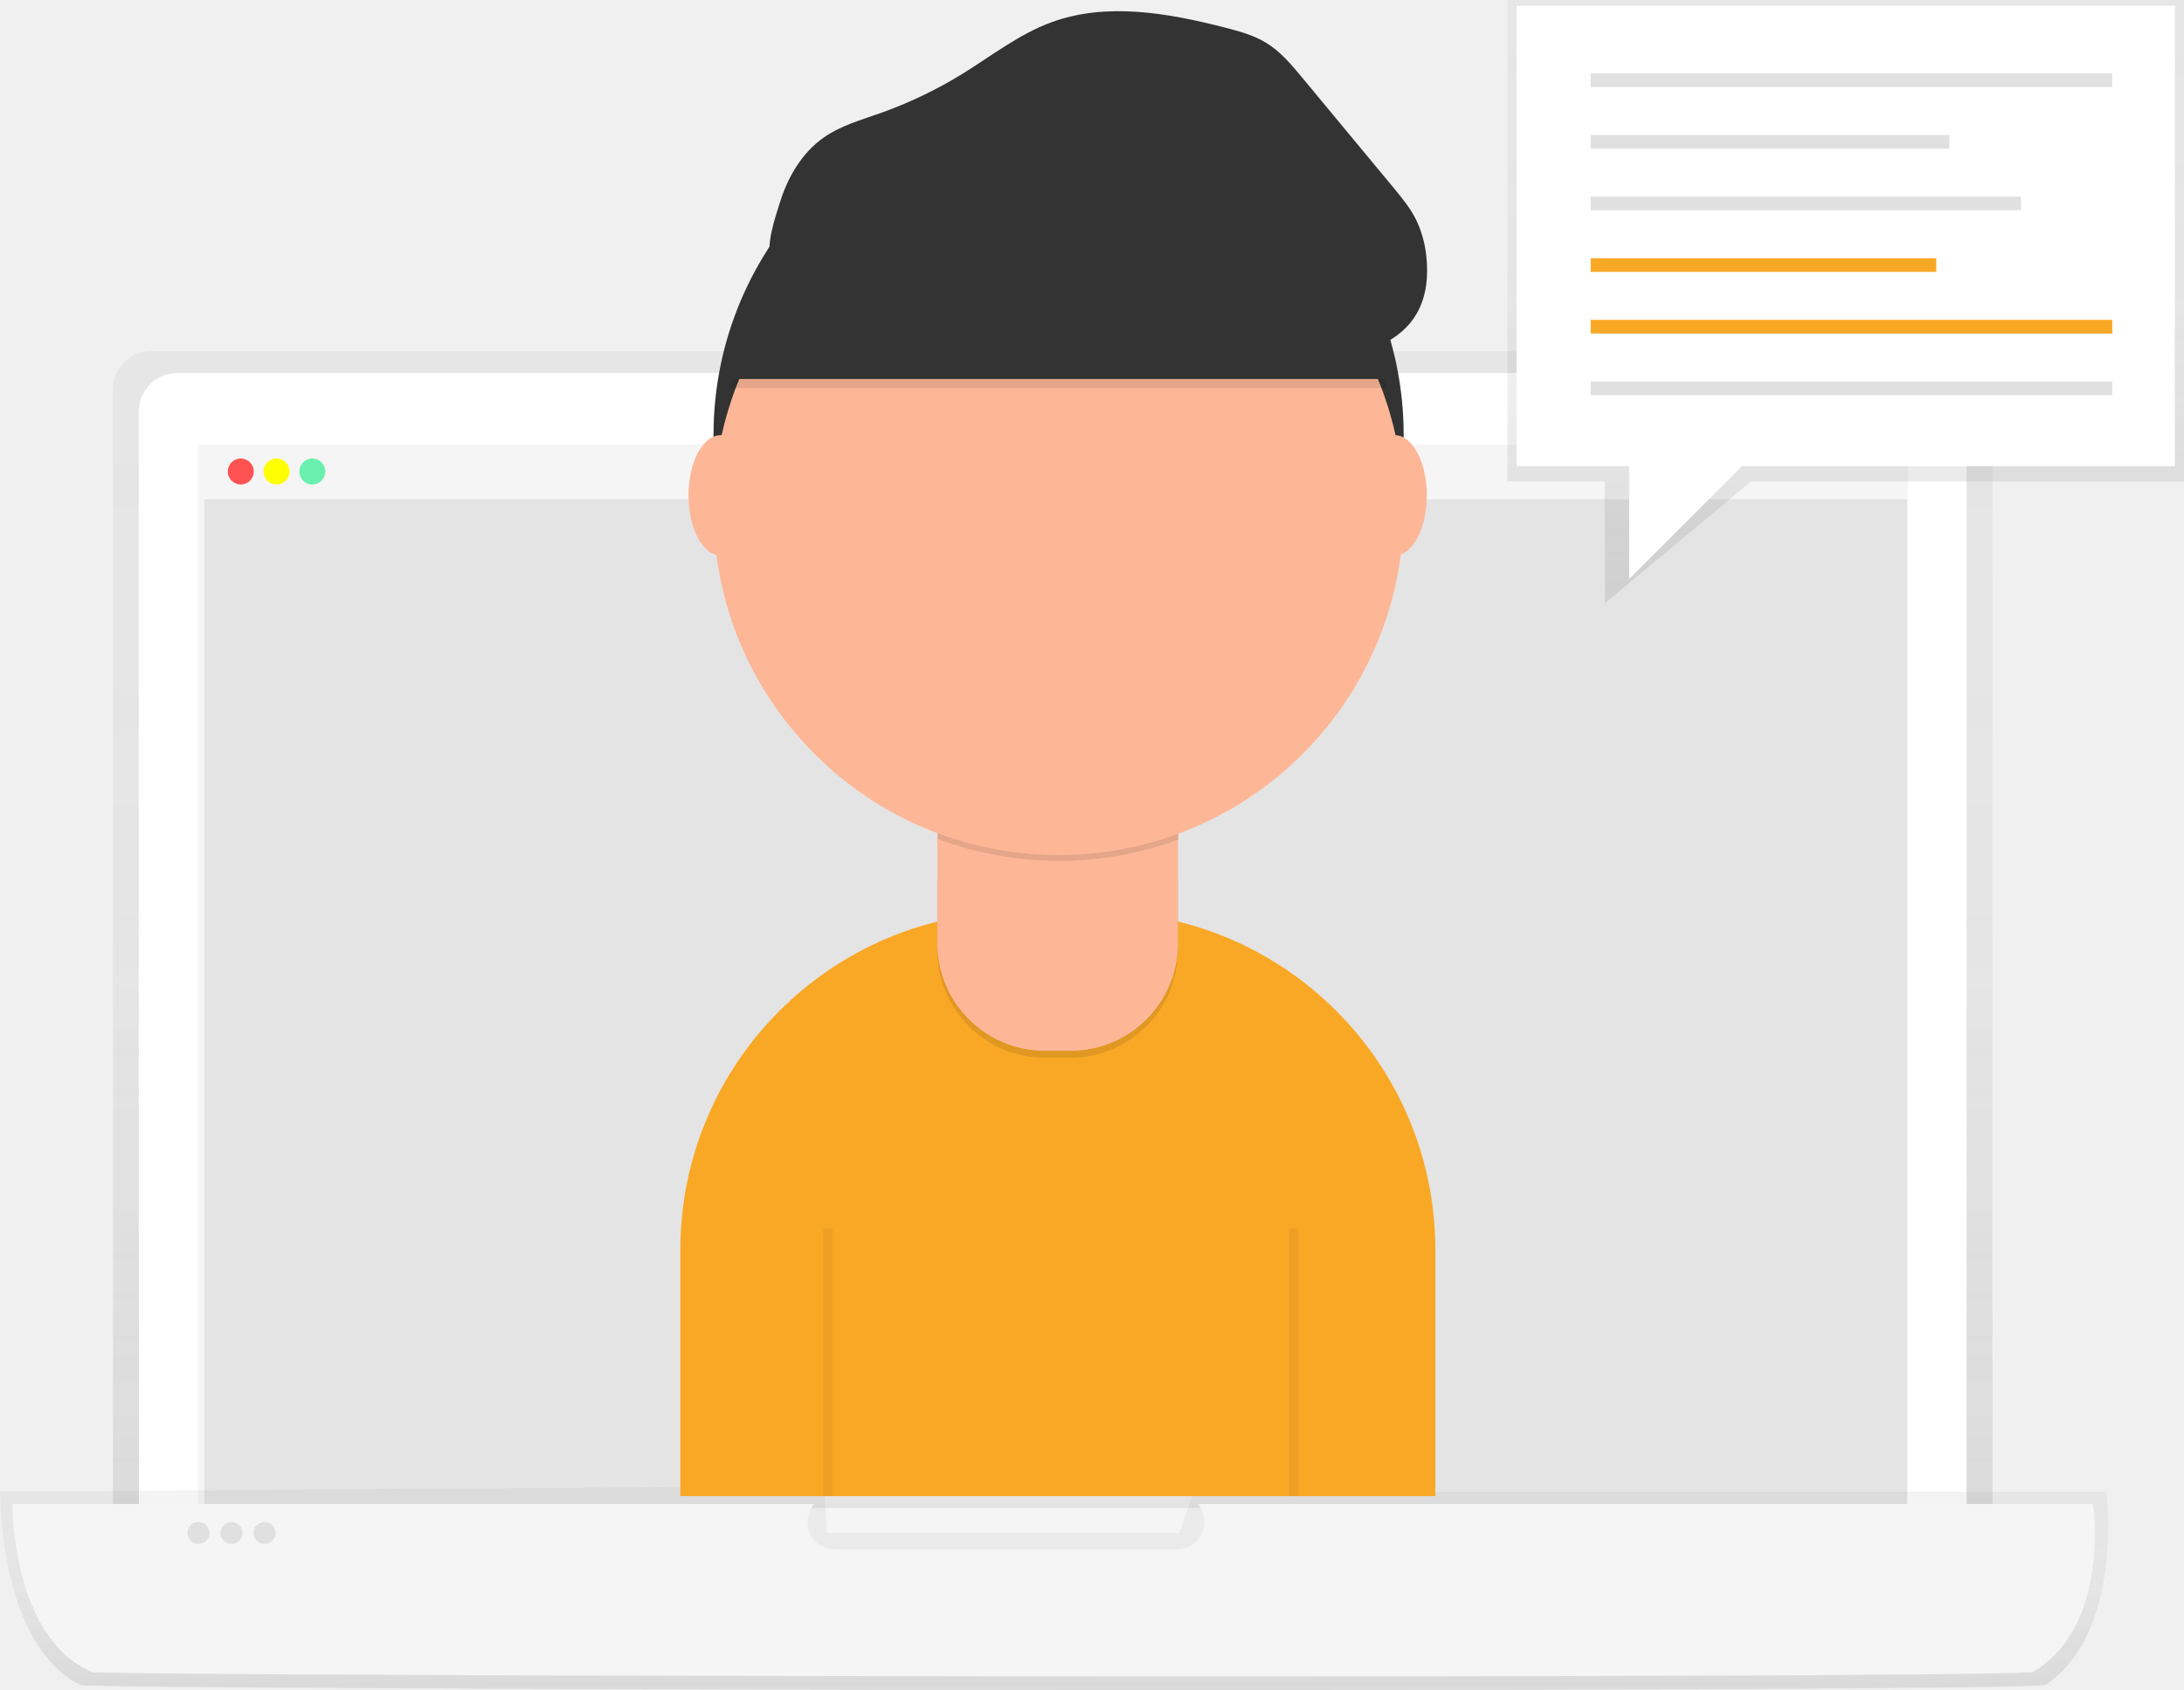
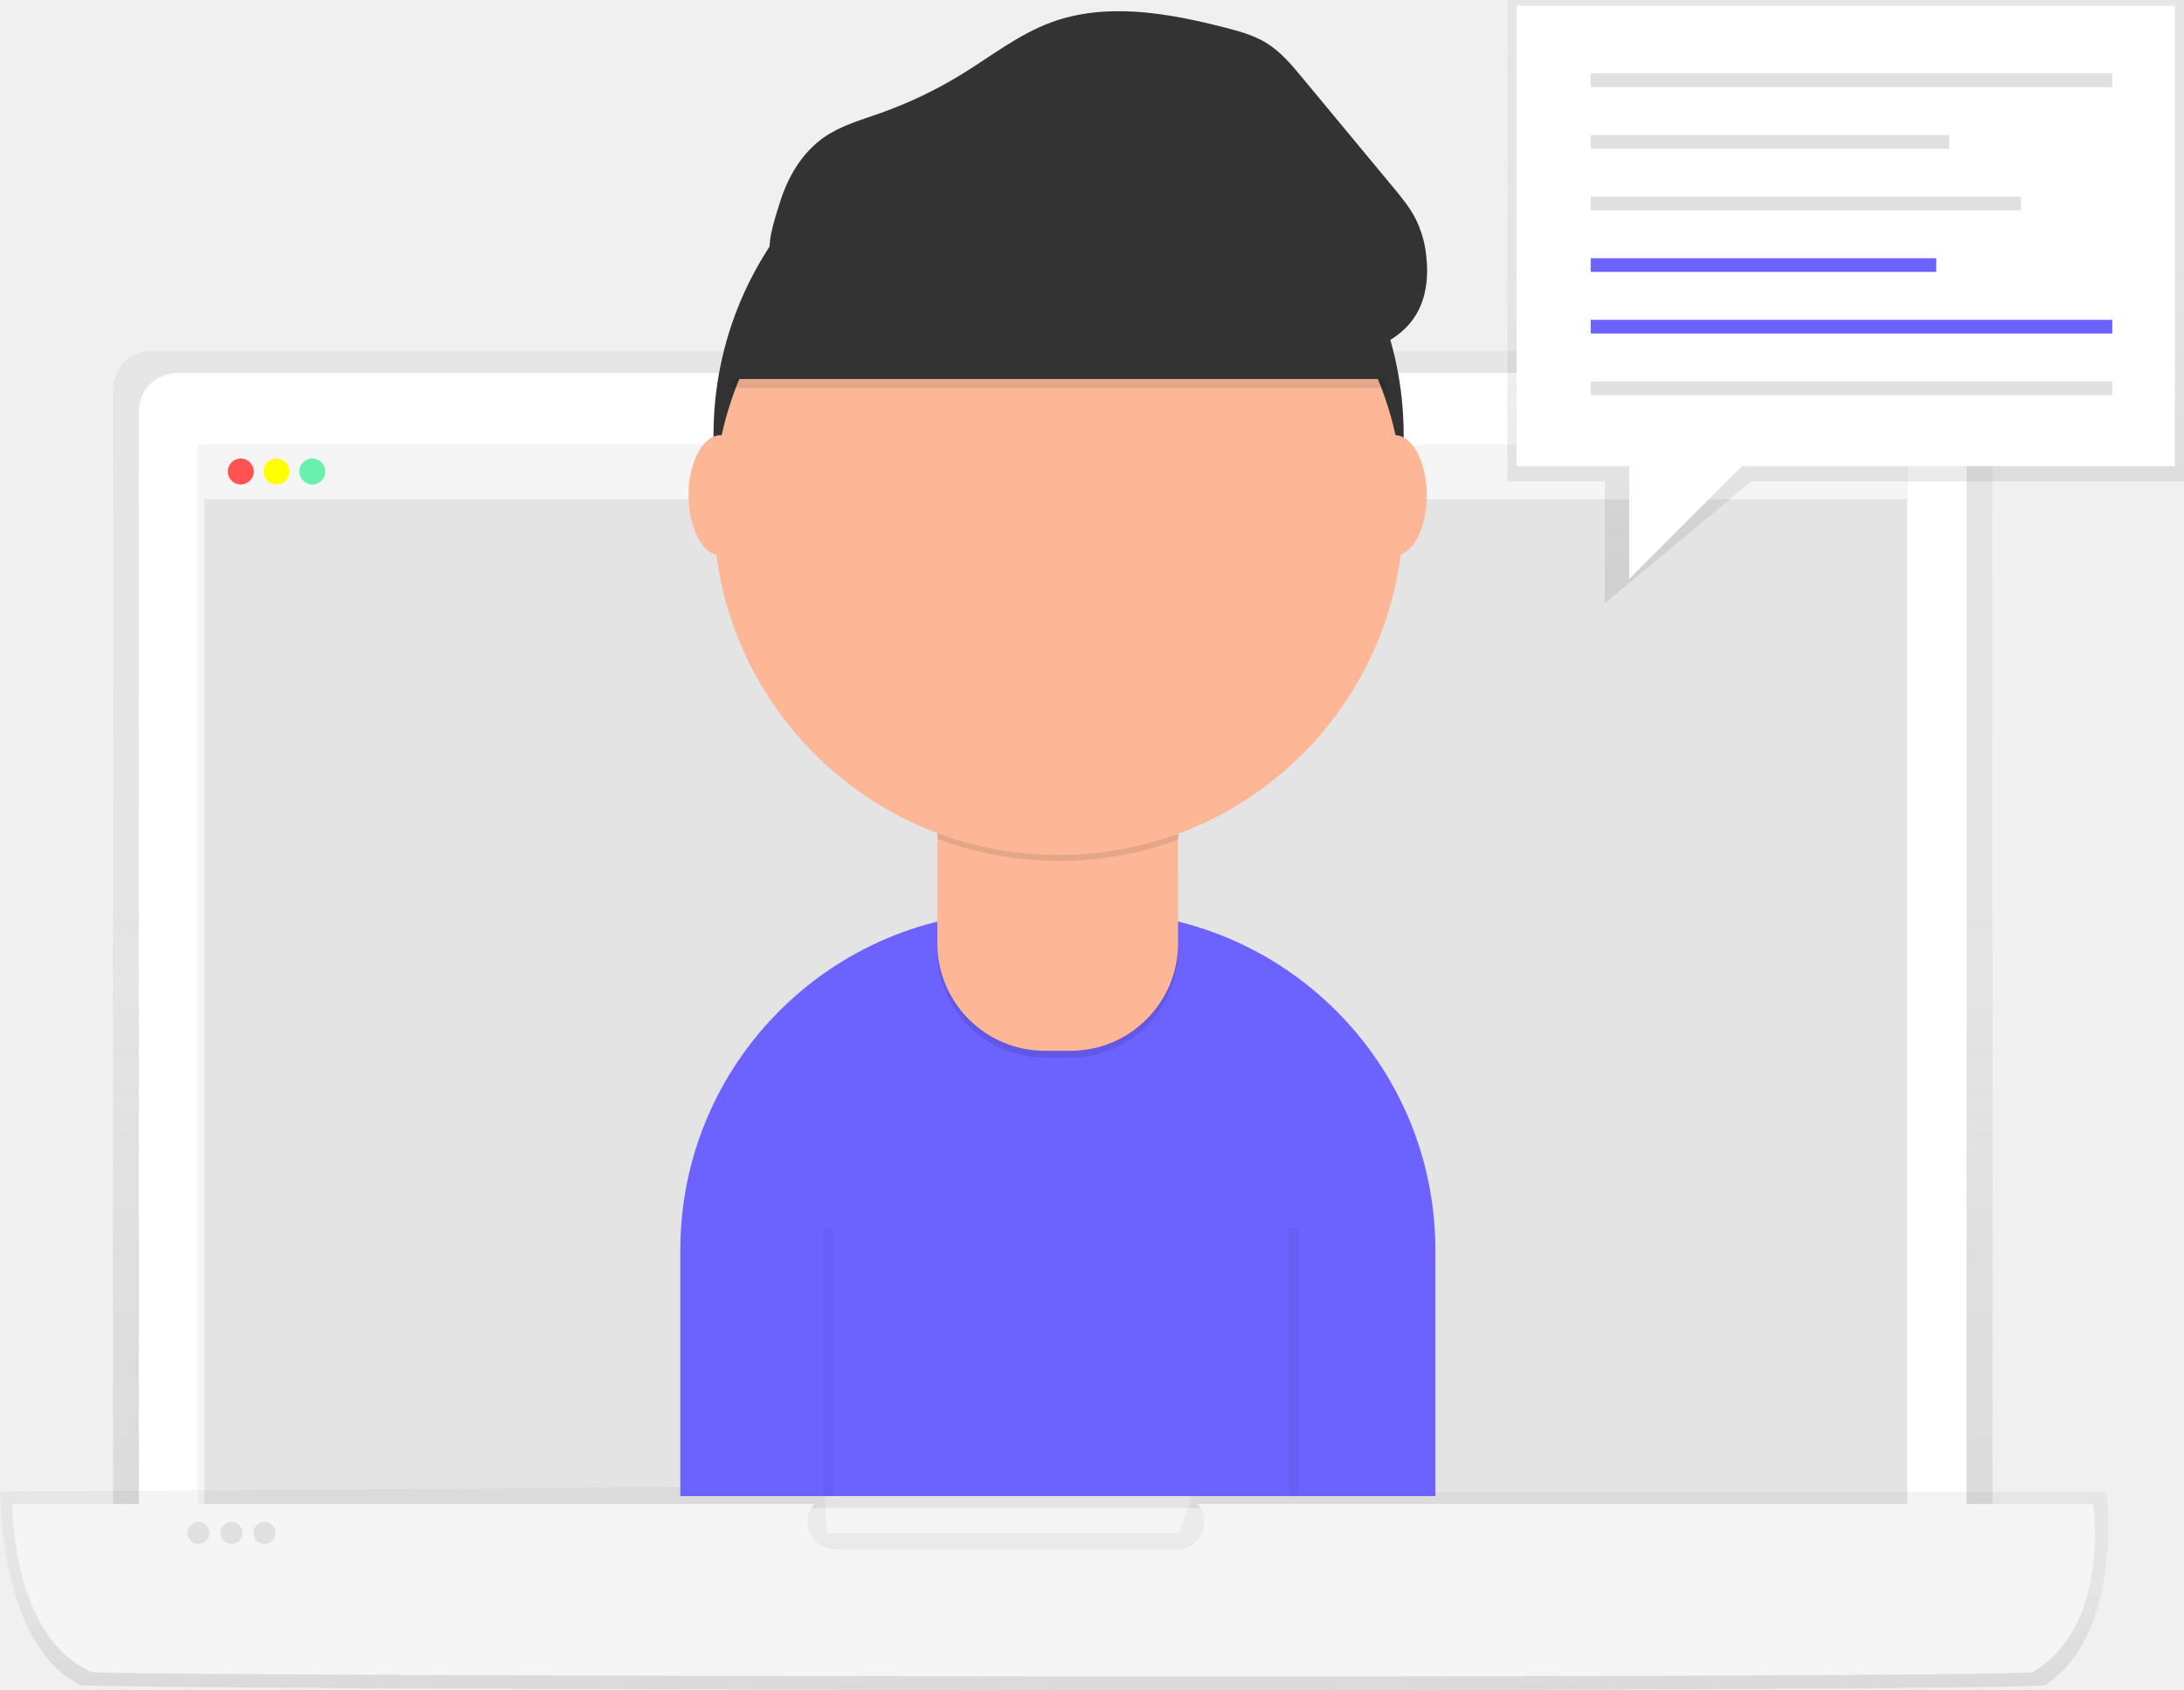
<svg xmlns="http://www.w3.org/2000/svg" xmlns:xlink="http://www.w3.org/1999/xlink" id="02d45862-41ba-4c70-8782-54d8e5b108cc" data-name="Layer 1" width="900.1" height="696.67" viewBox="0 0 900.1 696.67">
  <defs>
    <linearGradient id="fa4a4f63-ffbe-4a50-a004-4e8ae15cd2d3" x1="583.82" y1="763.13" x2="583.82" y2="246.35" gradientUnits="userSpaceOnUse">
      <stop offset="0" stop-color="gray" stop-opacity="0.25" />
      <stop offset="0.54" stop-color="gray" stop-opacity="0.12" />
      <stop offset="1" stop-color="gray" stop-opacity="0.1" />
    </linearGradient>
    <linearGradient id="e26e1273-ae5e-4f1a-b841-a4248e9532de" x1="584.38" y1="798.34" x2="584.38" y2="714.29" xlink:href="#fa4a4f63-ffbe-4a50-a004-4e8ae15cd2d3" />
    <linearGradient id="54428808-f3ba-4b0a-98a1-6e23268491ee" x1="760.68" y1="248.69" x2="760.68" y2="0" xlink:href="#fa4a4f63-ffbe-4a50-a004-4e8ae15cd2d3" />
  </defs>
  <g opacity="0.8">
    <path d="M971.12,763.13H196.52v-501a15.8,15.8,0,0,1,15.8-15.8h743a15.8,15.8,0,0,1,15.8,15.8Z" transform="translate(-149.95 -101.66)" fill="url(#fa4a4f63-ffbe-4a50-a004-4e8ae15cd2d3)" />
  </g>
  <path d="M73,153.77H794.69a15.8,15.8,0,0,1,15.8,15.8V661.47a0,0,0,0,1,0,0H57.24a0,0,0,0,1,0,0V169.58A15.8,15.8,0,0,1,73,153.77Z" fill="#fff" />
  <rect x="81.49" y="183.31" width="704.75" height="462.25" fill="#f5f5f5" />
  <rect x="84.19" y="205.75" width="701.76" height="415.88" fill="#e0e0e0" opacity="0.8" />
  <rect x="84.19" y="183.65" width="701.76" height="22.1" fill="#f5f5f5" />
  <circle cx="99.24" cy="194.37" r="5.36" fill="#ff5252" />
  <circle cx="113.97" cy="194.37" r="5.36" fill="#ff0" />
  <circle cx="128.71" cy="194.37" r="5.36" fill="#69f0ae" />
  <text x="-149.95" y="-101.66" />
  <g opacity="0.8">
    <path d="M992.79,796.35c-43.12,3.27-783.62,2-809.49,0C149.38,780,150,716.56,150,716.56l339.6-2.27,1.14,19.31H636.06l5.68-17h376.34S1025.56,774.76,992.79,796.35Z" transform="translate(-149.95 -101.66)" fill="url(#e26e1273-ae5e-4f1a-b841-a4248e9532de)" />
  </g>
  <path d="M1012.57,721.67h-369a11.33,11.33,0,0,1-8.6,18.74H494.09a11.33,11.33,0,0,1-8.6-18.74H155.06S154.49,776.76,188,791c25.55,1.7,757,2.84,799.59,0C1020,772.21,1012.57,721.67,1012.57,721.67Z" transform="translate(-149.95 -101.66)" fill="#f5f5f5" />
  <circle cx="81.78" cy="631.94" r="4.54" fill="#e0e0e0" />
  <circle cx="95.41" cy="631.94" r="4.54" fill="#e0e0e0" />
  <circle cx="109.03" cy="631.94" r="4.54" fill="#e0e0e0" />
-   <path d="M419.88,375.85h32.19a139.5,139.5,0,0,1,139.5,139.5V616.76a0,0,0,0,1,0,0H280.38a0,0,0,0,1,0,0V515.35A139.5,139.5,0,0,1,419.88,375.85Z" fill="#f9a826" />
+   <path d="M419.88,375.85h32.19a139.5,139.5,0,0,1,139.5,139.5V616.76a0,0,0,0,1,0,0H280.38a0,0,0,0,1,0,0V515.35A139.5,139.5,0,0,1,419.88,375.85Z" fill="#6c63ff" />
  <circle cx="436.28" cy="179.39" r="142.22" fill="#333" />
  <path d="M415.34,334.43h41.13a29,29,0,0,1,29,29v28.26a44.34,44.34,0,0,1-44.34,44.34H430.64a44.34,44.34,0,0,1-44.34-44.34V363.47a29,29,0,0,1,29-29Z" opacity="0.1" />
  <path d="M386.3,331.53h99.22a0,0,0,0,1,0,0v57.3a44.34,44.34,0,0,1-44.34,44.34H430.64a44.34,44.34,0,0,1-44.34-44.34v-57.3A0,0,0,0,1,386.3,331.53Z" fill="#fdb797" />
  <path d="M536.43,447.5a142.8,142.8,0,0,0,99.22.27V435.59H536.43Z" transform="translate(-149.95 -101.66)" opacity="0.1" />
  <circle cx="436.28" cy="210.26" r="142.22" fill="#fdb797" />
  <path d="M450.26,261.58H721.46S698.31,152.07,595.78,159,450.26,261.58,450.26,261.58Z" transform="translate(-149.95 -101.66)" opacity="0.1" />
  <path d="M450.26,257.9H721.46S698.31,148.39,595.78,155.37,450.26,257.9,450.26,257.9Z" transform="translate(-149.95 -101.66)" fill="#333" />
  <ellipse cx="297" cy="204.2" rx="13.23" ry="24.81" fill="#fdb797" />
  <ellipse cx="574.82" cy="204.2" rx="13.23" ry="24.81" fill="#fdb797" />
  <path d="M471.31,185.34c3.25-10.62,9.16-20.77,18.28-27.1,6.93-4.81,15.22-7.12,23.17-9.94a177.08,177.08,0,0,0,33.68-16.11c12.06-7.43,23.39-16.38,36.67-21.29,22.85-8.45,48.3-3.88,71.89,2.18,5.81,1.49,11.69,3.11,16.81,6.25,5.93,3.63,10.48,9.09,14.92,14.44l37.44,45.16c3.43,4.13,6.88,8.31,9.3,13.11a45.09,45.09,0,0,1,4.26,14.79c1,8.28.22,17.06-4,24.27-6.33,10.81-19.38,16.24-31.89,16.74s-24.79-3.13-36.81-6.65c-38.76-11.35-78-21.93-118.2-26.64a333.41,333.41,0,0,0-60.15-1.95c-6.3.41-14.62,3.3-18.45-3.12C464.92,203.91,469.6,190.92,471.31,185.34Z" transform="translate(-149.95 -101.66)" fill="#333" />
  <line x1="341.3" y1="506.34" x2="341.3" y2="616.76" fill="none" stroke="#000" stroke-miterlimit="10" stroke-width="4" opacity="0.05" />
  <line x1="533.14" y1="506.34" x2="533.14" y2="616.76" fill="none" stroke="#000" stroke-miterlimit="10" stroke-width="4" opacity="0.05" />
  <g opacity="0.8">
    <polygon points="900.1 198.47 721.64 198.47 661.41 248.69 661.41 198.47 621.26 198.47 621.26 0 900.1 0 900.1 198.47" fill="url(#54428808-f3ba-4b0a-98a1-6e23268491ee)" />
  </g>
  <rect x="625.04" y="2.36" width="271.28" height="189.79" fill="#fff" />
  <rect x="655.59" y="30.26" width="214.95" height="5.64" fill="#e0e0e0" />
  <rect x="655.59" y="55.66" width="147.78" height="5.64" fill="#e0e0e0" />
  <rect x="655.59" y="81.05" width="177.34" height="5.64" fill="#e0e0e0" />
-   <rect x="655.59" y="106.45" width="142.41" height="5.64" fill="#f9a826" />
-   <rect x="655.59" y="131.84" width="214.95" height="5.64" fill="#f9a826" />
+   <rect x="655.59" y="106.45" width="142.41" height="5.64" fill="#6c63ff" />
+   <rect x="655.59" y="131.84" width="214.95" height="5.64" fill="#6c63ff" />
  <rect x="655.59" y="157.24" width="214.95" height="5.64" fill="#e0e0e0" />
  <polygon points="671.45 188.46 671.45 238.66 726.66 183.44 671.45 188.46" fill="#fff" />
</svg>
